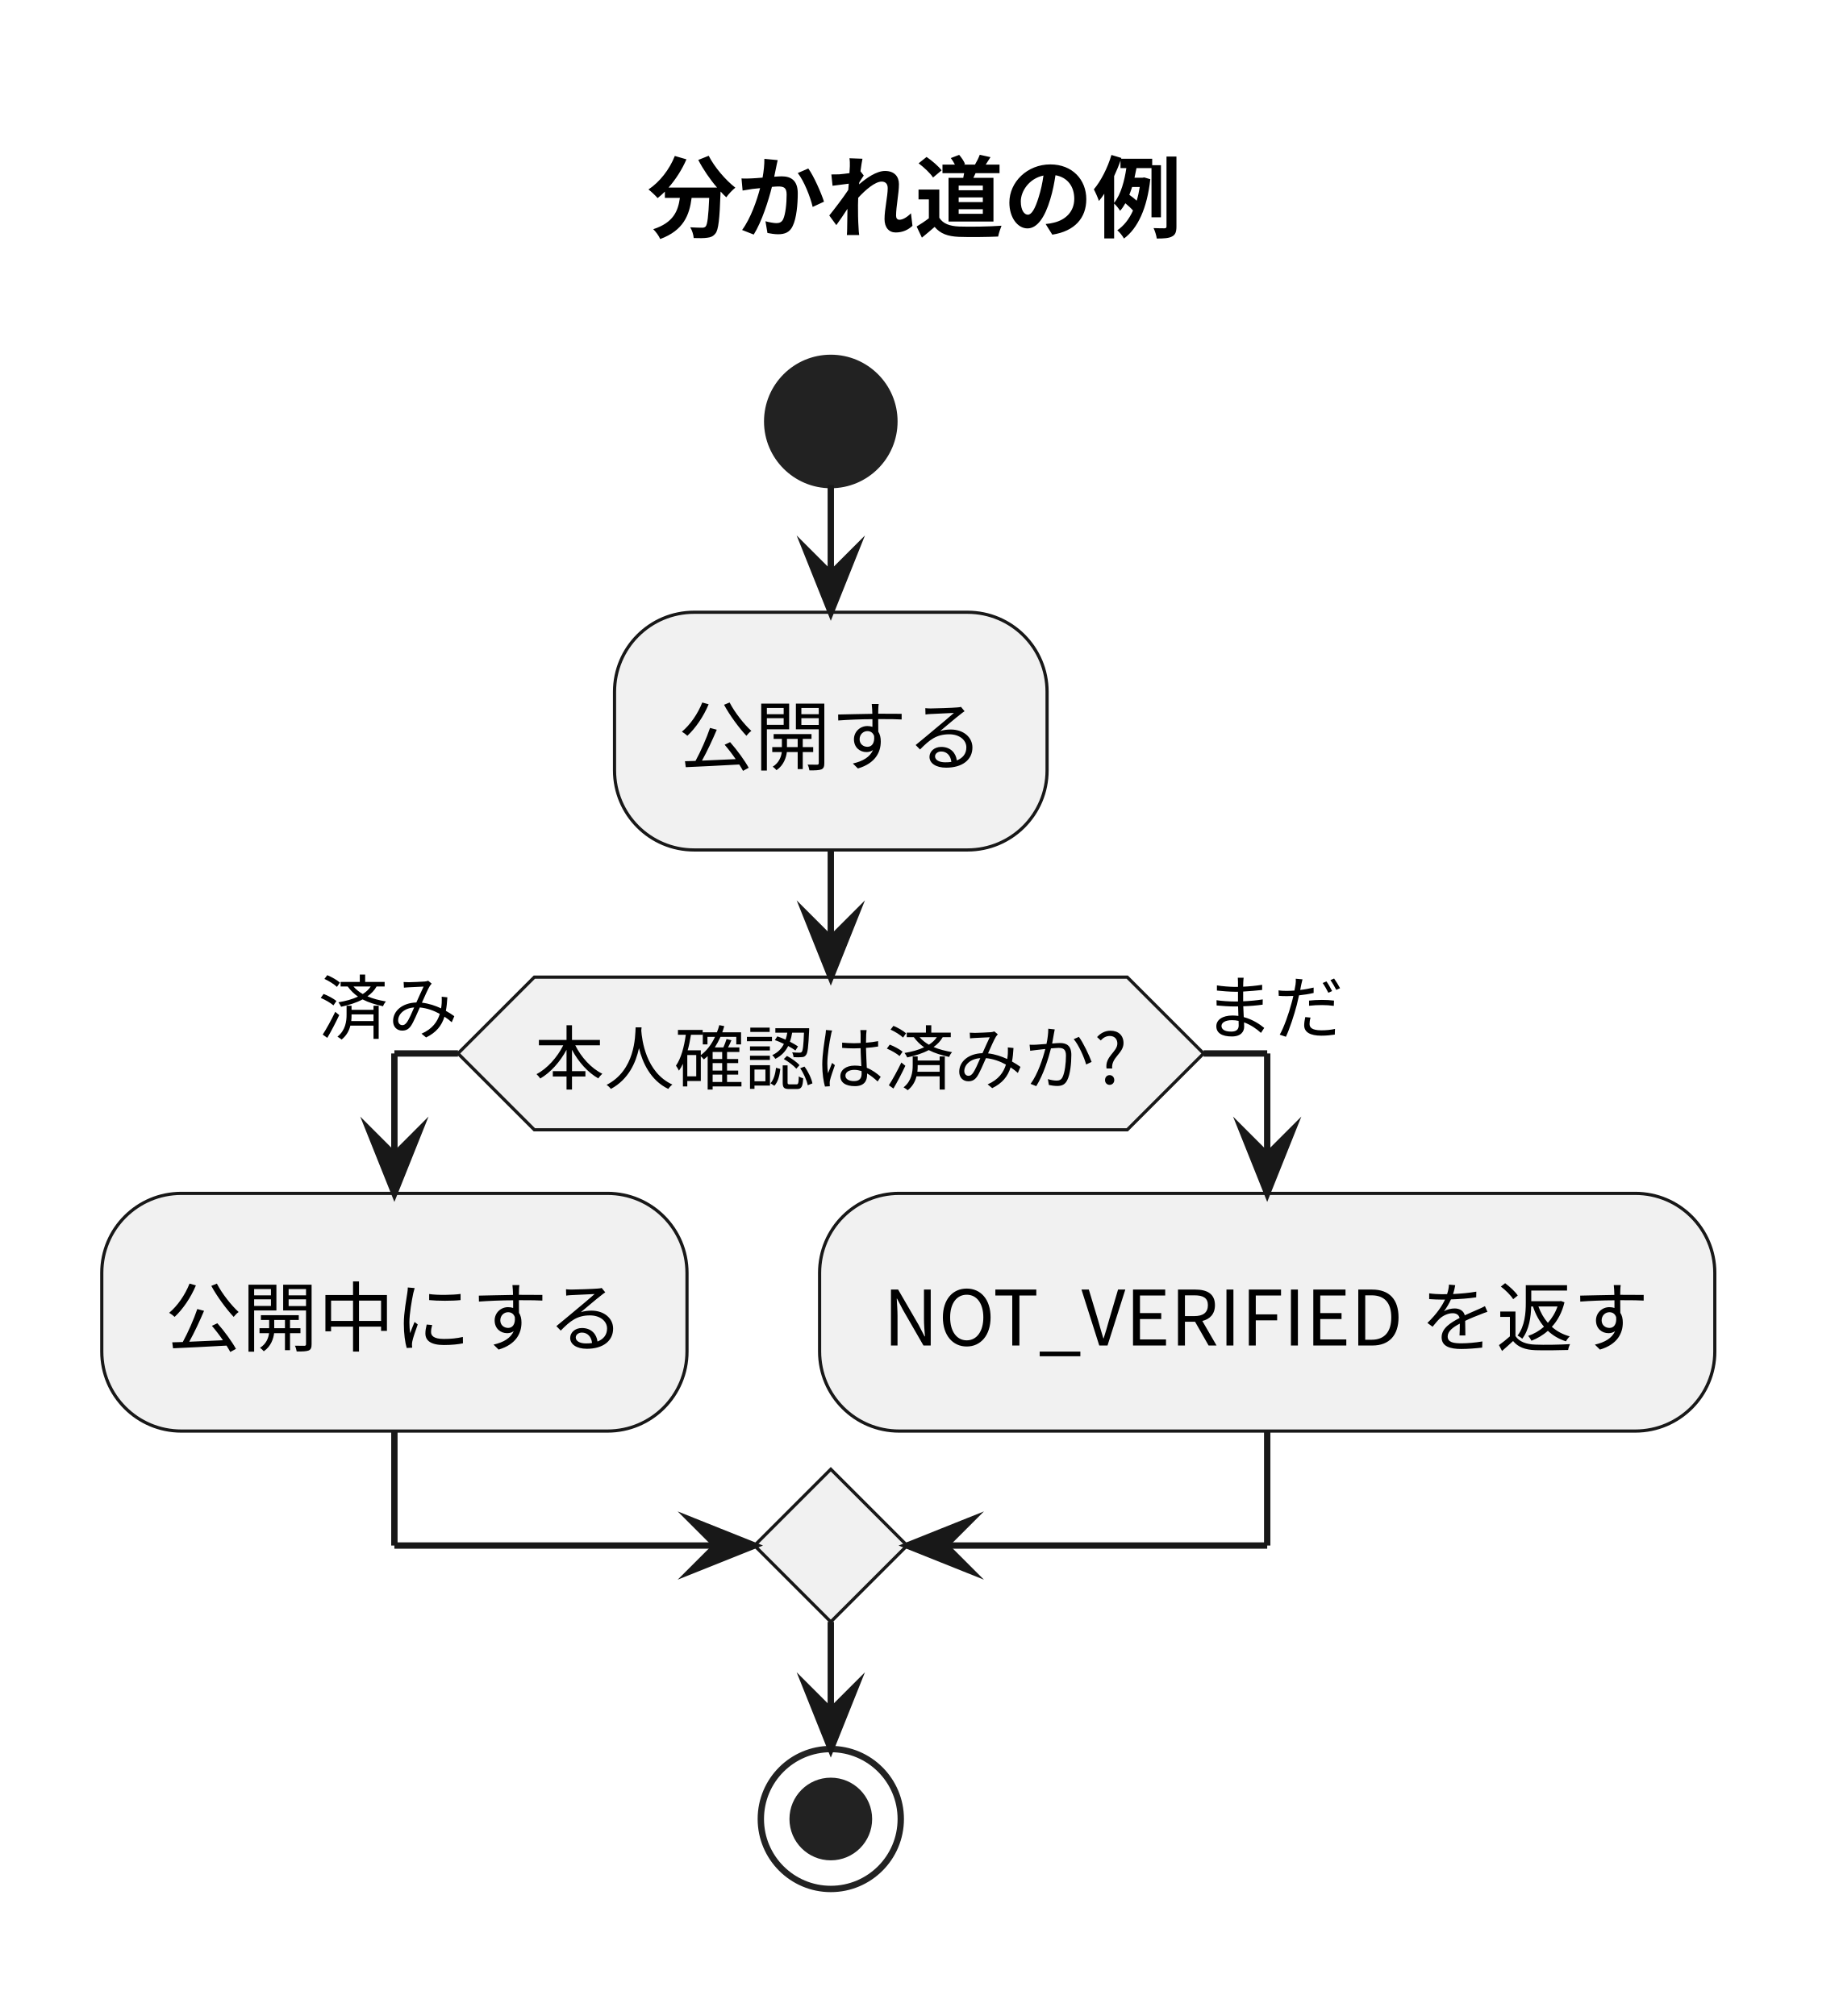
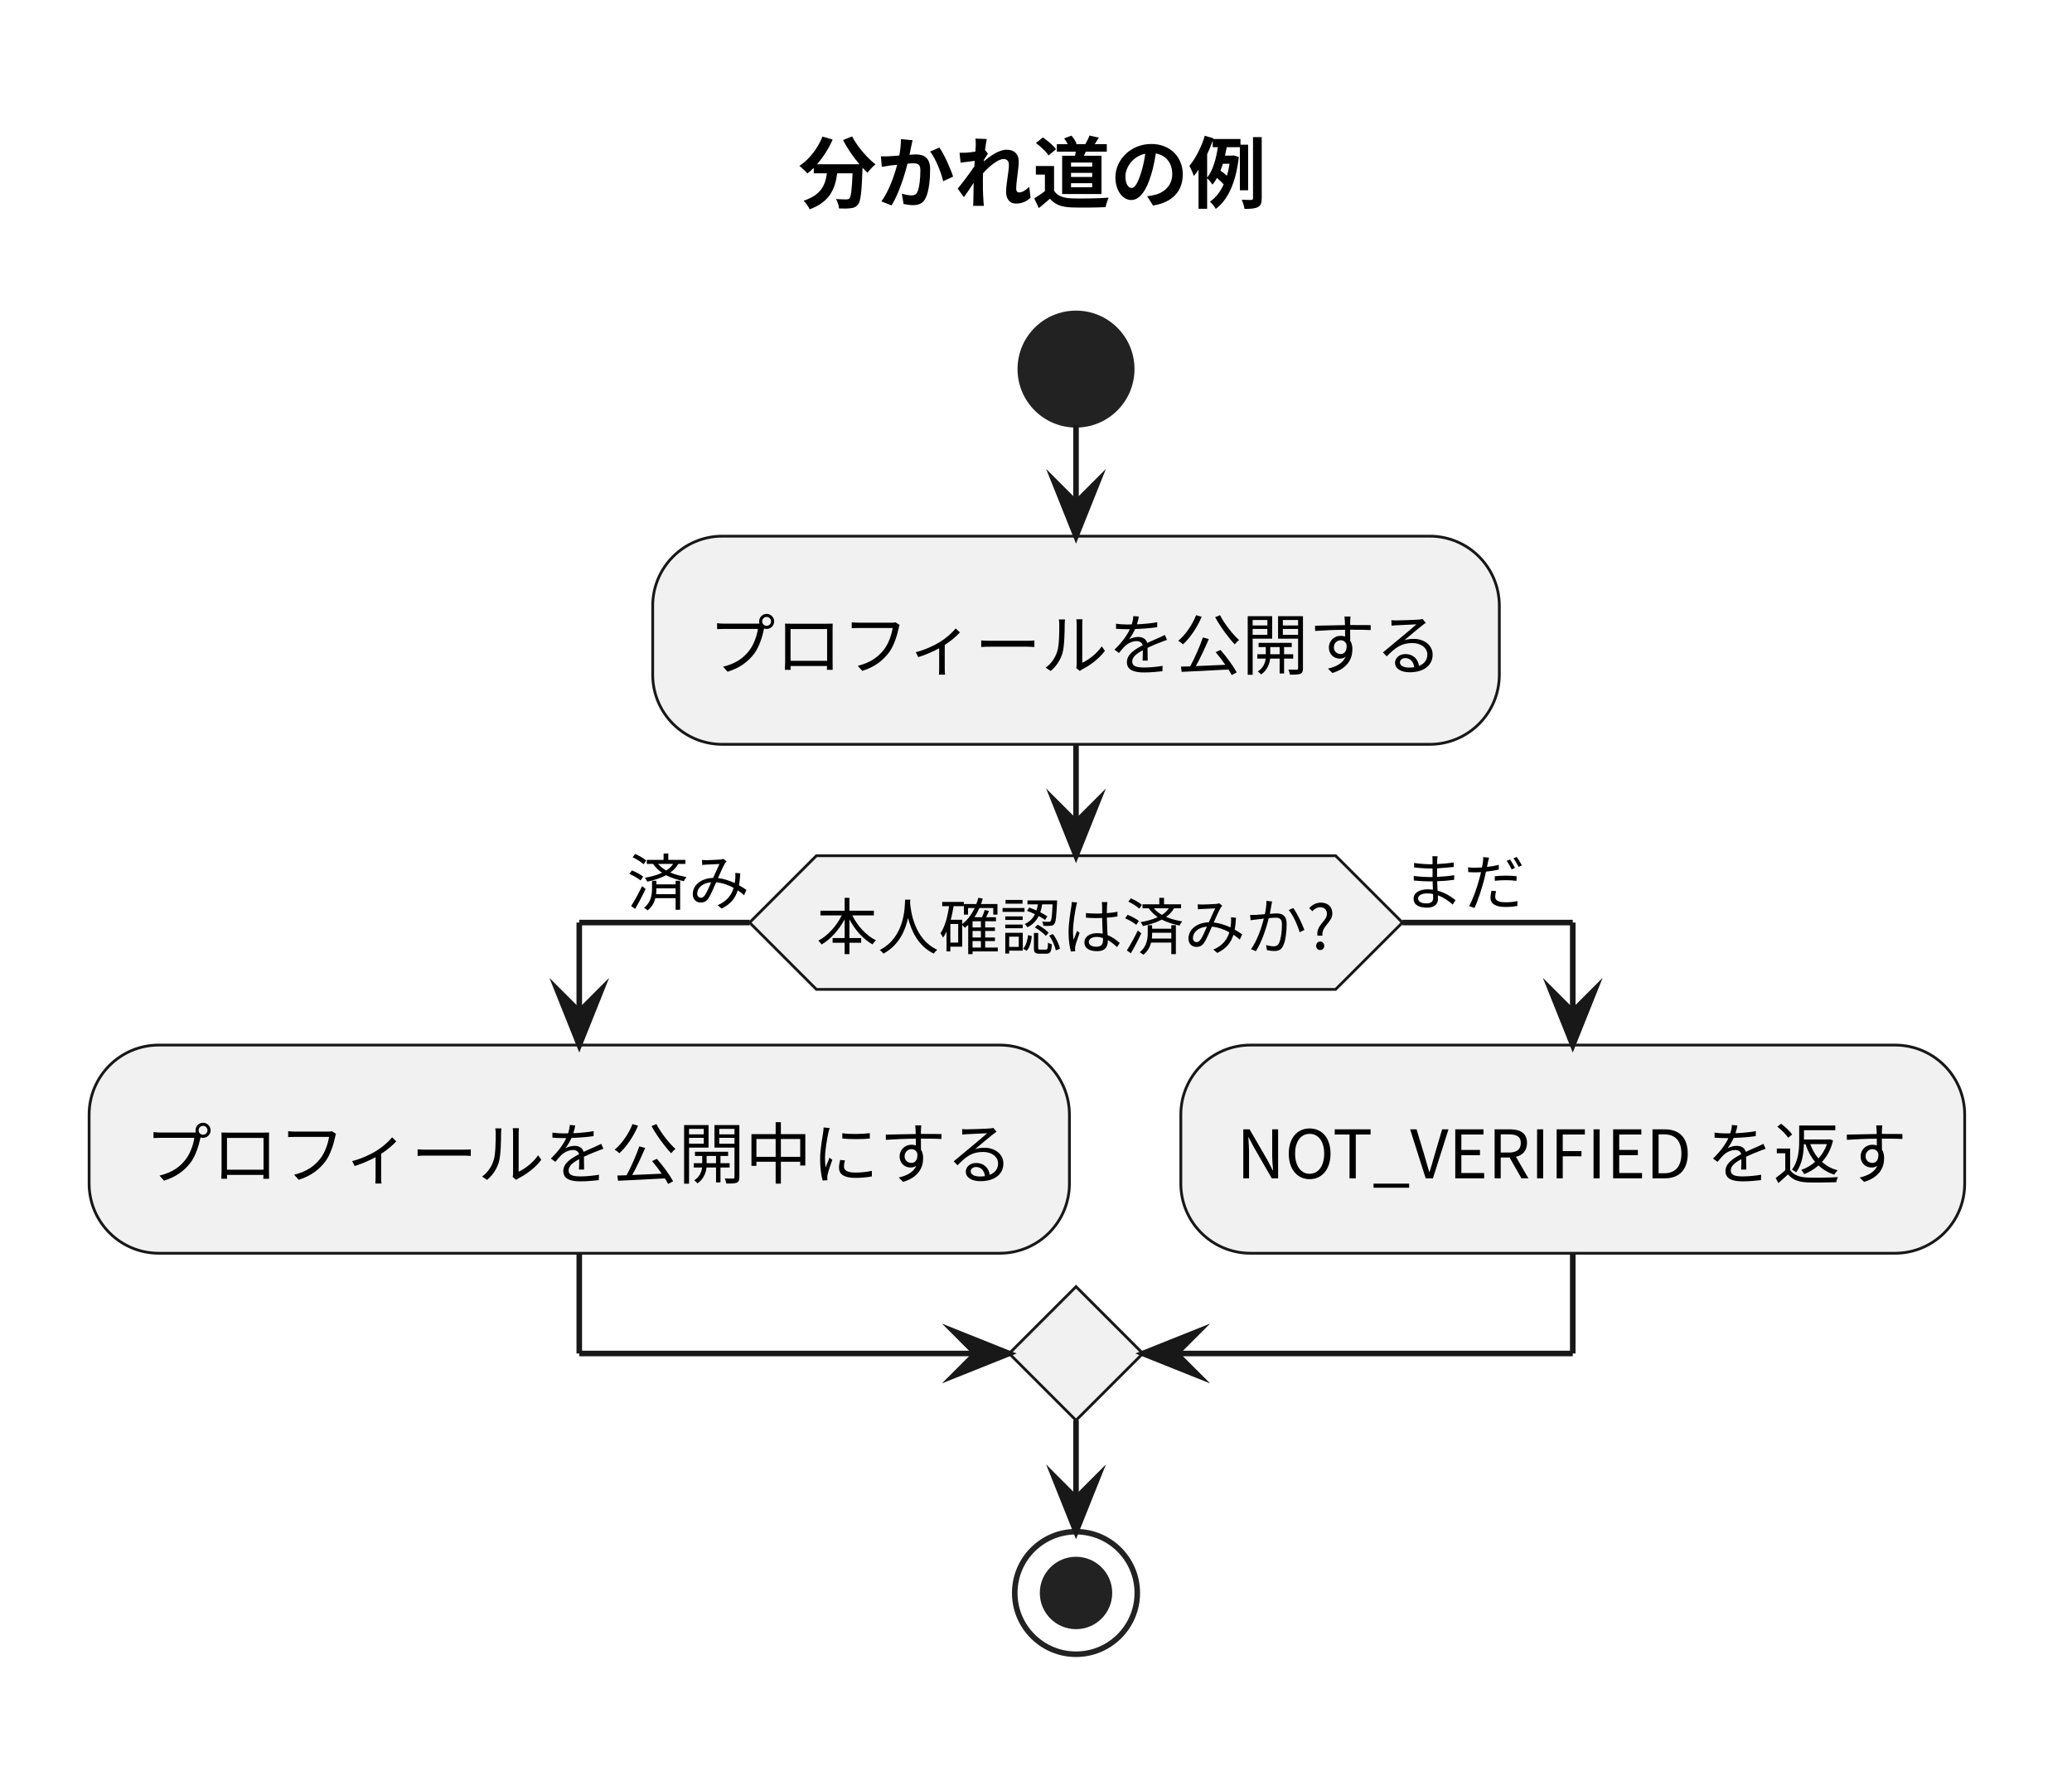
- <svg xmlns="http://www.w3.org/2000/svg" version="1.1" data-diagram-type="ACTIVITY" style="width:289px;height:317px;background:#FFFFFF;" width="289px" height="317px" viewBox="0 0 289 317" zoomAndPan="magnify" preserveAspectRatio="none" contentStyleType="text/css">
+ <svg xmlns="http://www.w3.org/2000/svg" version="1.1" data-diagram-type="ACTIVITY" style="width:372px;height:317px;background:#FFFFFF;" width="372px" height="317px" viewBox="0 0 372 317" zoomAndPan="magnify" preserveAspectRatio="none" contentStyleType="text/css">
  <defs />
  <g font-family="sans-serif" lengthAdjust="spacing">
    <g class="title" data-source-line="5">
-       <text x="101.79" y="36.24" fill="#000" font-size="14" textLength="84" font-weight="700" font-family="'Noto Sans CJK JP'">分かれ道の例</text>
+       <text x="143.367" y="36.24" fill="#000" font-size="14" textLength="84" font-weight="700" font-family="'Noto Sans CJK JP'">分かれ道の例</text>
    </g>
-     <ellipse cx="130.607" cy="66.272" rx="10" ry="10" fill="#222" style="stroke:#222;stroke-width:1;" />
-     <rect x="96.607" y="96.272" width="68" height="37.376" fill="#F1F1F1" style="stroke:#181818;stroke-width:0.5;" rx="12.5" ry="12.5" />
-     <text x="106.607" y="120.192" fill="#000" font-size="12" textLength="48" font-family="'Noto Sans CJK JP'">公開する</text>
-     <polygon points="84,153.648,177.214,153.648,189.214,165.648,177.214,177.648,84,177.648,72,165.648,84,153.648" fill="#F1F1F1" style="stroke:#181818;stroke-width:0.5;stroke-linejoin:miter;stroke-miterlimit:10;" />
-     <text x="84" y="170.444" fill="#000" font-size="11" textLength="93.213" font-family="'Noto Sans CJK JP'">本人確認は済みか?</text>
-     <text x="50" y="162.48" fill="#000" font-size="11" textLength="22" font-family="'Noto Sans CJK JP'">済み</text>
-     <text x="189.214" y="162.48" fill="#000" font-size="11" textLength="22" font-family="'Noto Sans CJK JP'">まだ</text>
-     <rect x="16" y="187.648" width="92.001" height="37.376" fill="#F1F1F1" style="stroke:#181818;stroke-width:0.5;" rx="12.5" ry="12.5" />
-     <text x="26" y="211.568" fill="#000" font-size="12" textLength="72.001" font-family="'Noto Sans CJK JP'">公開中にする</text>
-     <rect x="128.847" y="187.648" width="140.733" height="37.376" fill="#F1F1F1" style="stroke:#181818;stroke-width:0.5;" rx="12.5" ry="12.5" />
-     <text x="138.847" y="211.568" fill="#000" font-size="12" textLength="120.733" font-family="'Noto Sans CJK JP'">NOT_VERIFIED を返す</text>
-     <polygon points="130.607,231.024,142.607,243.024,130.607,255.024,118.607,243.024,130.607,231.024" fill="#F1F1F1" style="stroke:#181818;stroke-width:0.5;stroke-linejoin:miter;stroke-miterlimit:10;" />
-     <ellipse cx="130.607" cy="286.024" rx="11" ry="11" fill="none" style="stroke:#222;stroke-width:1;" />
-     <ellipse cx="130.607" cy="286.024" rx="6" ry="6" fill="#222" style="stroke:#222;stroke-width:1;" />
-     <line x1="130.607" y1="76.272" x2="130.607" y2="96.272" style="stroke:#181818;stroke-width:1;" />
-     <polygon points="126.607,86.272,130.607,96.272,134.607,86.272,130.607,90.272" fill="#181818" style="stroke:#181818;stroke-width:1;stroke-linejoin:miter;stroke-miterlimit:10;" />
-     <line x1="72" y1="165.648" x2="62" y2="165.648" style="stroke:#181818;stroke-width:1;" />
-     <line x1="62" y1="165.648" x2="62" y2="187.648" style="stroke:#181818;stroke-width:1;" />
-     <polygon points="58,177.648,62,187.648,66,177.648,62,181.648" fill="#181818" style="stroke:#181818;stroke-width:1;stroke-linejoin:miter;stroke-miterlimit:10;" />
-     <line x1="189.214" y1="165.648" x2="199.214" y2="165.648" style="stroke:#181818;stroke-width:1;" />
-     <line x1="199.214" y1="165.648" x2="199.214" y2="187.648" style="stroke:#181818;stroke-width:1;" />
-     <polygon points="195.214,177.648,199.214,187.648,203.214,177.648,199.214,181.648" fill="#181818" style="stroke:#181818;stroke-width:1;stroke-linejoin:miter;stroke-miterlimit:10;" />
-     <line x1="62" y1="225.024" x2="62" y2="243.024" style="stroke:#181818;stroke-width:1;" />
-     <line x1="62" y1="243.024" x2="118.607" y2="243.024" style="stroke:#181818;stroke-width:1;" />
-     <polygon points="108.607,239.024,118.607,243.024,108.607,247.024,112.607,243.024" fill="#181818" style="stroke:#181818;stroke-width:1;stroke-linejoin:miter;stroke-miterlimit:10;" />
-     <line x1="199.214" y1="225.024" x2="199.214" y2="243.024" style="stroke:#181818;stroke-width:1;" />
-     <line x1="199.214" y1="243.024" x2="142.607" y2="243.024" style="stroke:#181818;stroke-width:1;" />
-     <polygon points="152.607,239.024,142.607,243.024,152.607,247.024,148.607,243.024" fill="#181818" style="stroke:#181818;stroke-width:1;stroke-linejoin:miter;stroke-miterlimit:10;" />
-     <line x1="130.607" y1="133.648" x2="130.607" y2="153.648" style="stroke:#181818;stroke-width:1;" />
-     <polygon points="126.607,143.648,130.607,153.648,134.607,143.648,130.607,147.648" fill="#181818" style="stroke:#181818;stroke-width:1;stroke-linejoin:miter;stroke-miterlimit:10;" />
-     <line x1="130.607" y1="255.024" x2="130.607" y2="275.024" style="stroke:#181818;stroke-width:1;" />
-     <polygon points="126.607,265.024,130.607,275.024,134.607,265.024,130.607,269.024" fill="#181818" style="stroke:#181818;stroke-width:1;stroke-linejoin:miter;stroke-miterlimit:10;" />
+     <ellipse cx="193.184" cy="66.272" rx="10" ry="10" fill="#222" style="stroke:#222;stroke-width:1;" />
+     <rect x="117.184" y="96.272" width="152.001" height="37.376" fill="#F1F1F1" style="stroke:#181818;stroke-width:0.5;" rx="12.5" ry="12.5" />
+     <text x="127.184" y="120.192" fill="#000" font-size="12" textLength="132.001" font-family="'Noto Sans CJK JP'">プロフィールを公開する</text>
+     <polygon points="146.577,153.648,239.791,153.648,251.791,165.648,239.791,177.648,146.577,177.648,134.577,165.648,146.577,153.648" fill="#F1F1F1" style="stroke:#181818;stroke-width:0.5;stroke-linejoin:miter;stroke-miterlimit:10;" />
+     <text x="146.577" y="170.444" fill="#000" font-size="11" textLength="93.213" font-family="'Noto Sans CJK JP'">本人確認は済みか?</text>
+     <text x="112.578" y="162.48" fill="#000" font-size="11" textLength="22" font-family="'Noto Sans CJK JP'">済み</text>
+     <text x="251.791" y="162.48" fill="#000" font-size="11" textLength="22" font-family="'Noto Sans CJK JP'">まだ</text>
+     <rect x="16" y="187.648" width="176.001" height="37.376" fill="#F1F1F1" style="stroke:#181818;stroke-width:0.5;" rx="12.5" ry="12.5" />
+     <text x="26" y="211.568" fill="#000" font-size="12" textLength="156.001" font-family="'Noto Sans CJK JP'">プロフィールを公開中にする</text>
+     <rect x="212.001" y="187.648" width="140.733" height="37.376" fill="#F1F1F1" style="stroke:#181818;stroke-width:0.5;" rx="12.5" ry="12.5" />
+     <text x="222.001" y="211.568" fill="#000" font-size="12" textLength="120.733" font-family="'Noto Sans CJK JP'">NOT_VERIFIED を返す</text>
+     <polygon points="193.184,231.024,205.184,243.024,193.184,255.024,181.184,243.024,193.184,231.024" fill="#F1F1F1" style="stroke:#181818;stroke-width:0.5;stroke-linejoin:miter;stroke-miterlimit:10;" />
+     <ellipse cx="193.184" cy="286.024" rx="11" ry="11" fill="none" style="stroke:#222;stroke-width:1;" />
+     <ellipse cx="193.184" cy="286.024" rx="6" ry="6" fill="#222" style="stroke:#222;stroke-width:1;" />
+     <line x1="193.184" y1="76.272" x2="193.184" y2="96.272" style="stroke:#181818;stroke-width:1;" />
+     <polygon points="189.184,86.272,193.184,96.272,197.184,86.272,193.184,90.272" fill="#181818" style="stroke:#181818;stroke-width:1;stroke-linejoin:miter;stroke-miterlimit:10;" />
+     <line x1="134.577" y1="165.648" x2="104.001" y2="165.648" style="stroke:#181818;stroke-width:1;" />
+     <line x1="104.001" y1="165.648" x2="104.001" y2="187.648" style="stroke:#181818;stroke-width:1;" />
+     <polygon points="100.001,177.648,104.001,187.648,108.001,177.648,104.001,181.648" fill="#181818" style="stroke:#181818;stroke-width:1;stroke-linejoin:miter;stroke-miterlimit:10;" />
+     <line x1="251.791" y1="165.648" x2="282.368" y2="165.648" style="stroke:#181818;stroke-width:1;" />
+     <line x1="282.368" y1="165.648" x2="282.368" y2="187.648" style="stroke:#181818;stroke-width:1;" />
+     <polygon points="278.368,177.648,282.368,187.648,286.368,177.648,282.368,181.648" fill="#181818" style="stroke:#181818;stroke-width:1;stroke-linejoin:miter;stroke-miterlimit:10;" />
+     <line x1="104.001" y1="225.024" x2="104.001" y2="243.024" style="stroke:#181818;stroke-width:1;" />
+     <line x1="104.001" y1="243.024" x2="181.184" y2="243.024" style="stroke:#181818;stroke-width:1;" />
+     <polygon points="171.184,239.024,181.184,243.024,171.184,247.024,175.184,243.024" fill="#181818" style="stroke:#181818;stroke-width:1;stroke-linejoin:miter;stroke-miterlimit:10;" />
+     <line x1="282.368" y1="225.024" x2="282.368" y2="243.024" style="stroke:#181818;stroke-width:1;" />
+     <line x1="282.368" y1="243.024" x2="205.184" y2="243.024" style="stroke:#181818;stroke-width:1;" />
+     <polygon points="215.184,239.024,205.184,243.024,215.184,247.024,211.184,243.024" fill="#181818" style="stroke:#181818;stroke-width:1;stroke-linejoin:miter;stroke-miterlimit:10;" />
+     <line x1="193.184" y1="133.648" x2="193.184" y2="153.648" style="stroke:#181818;stroke-width:1;" />
+     <polygon points="189.184,143.648,193.184,153.648,197.184,143.648,193.184,147.648" fill="#181818" style="stroke:#181818;stroke-width:1;stroke-linejoin:miter;stroke-miterlimit:10;" />
+     <line x1="193.184" y1="255.024" x2="193.184" y2="275.024" style="stroke:#181818;stroke-width:1;" />
+     <polygon points="189.184,265.024,193.184,275.024,197.184,265.024,193.184,269.024" fill="#181818" style="stroke:#181818;stroke-width:1;stroke-linejoin:miter;stroke-miterlimit:10;" />
  </g>
</svg>
